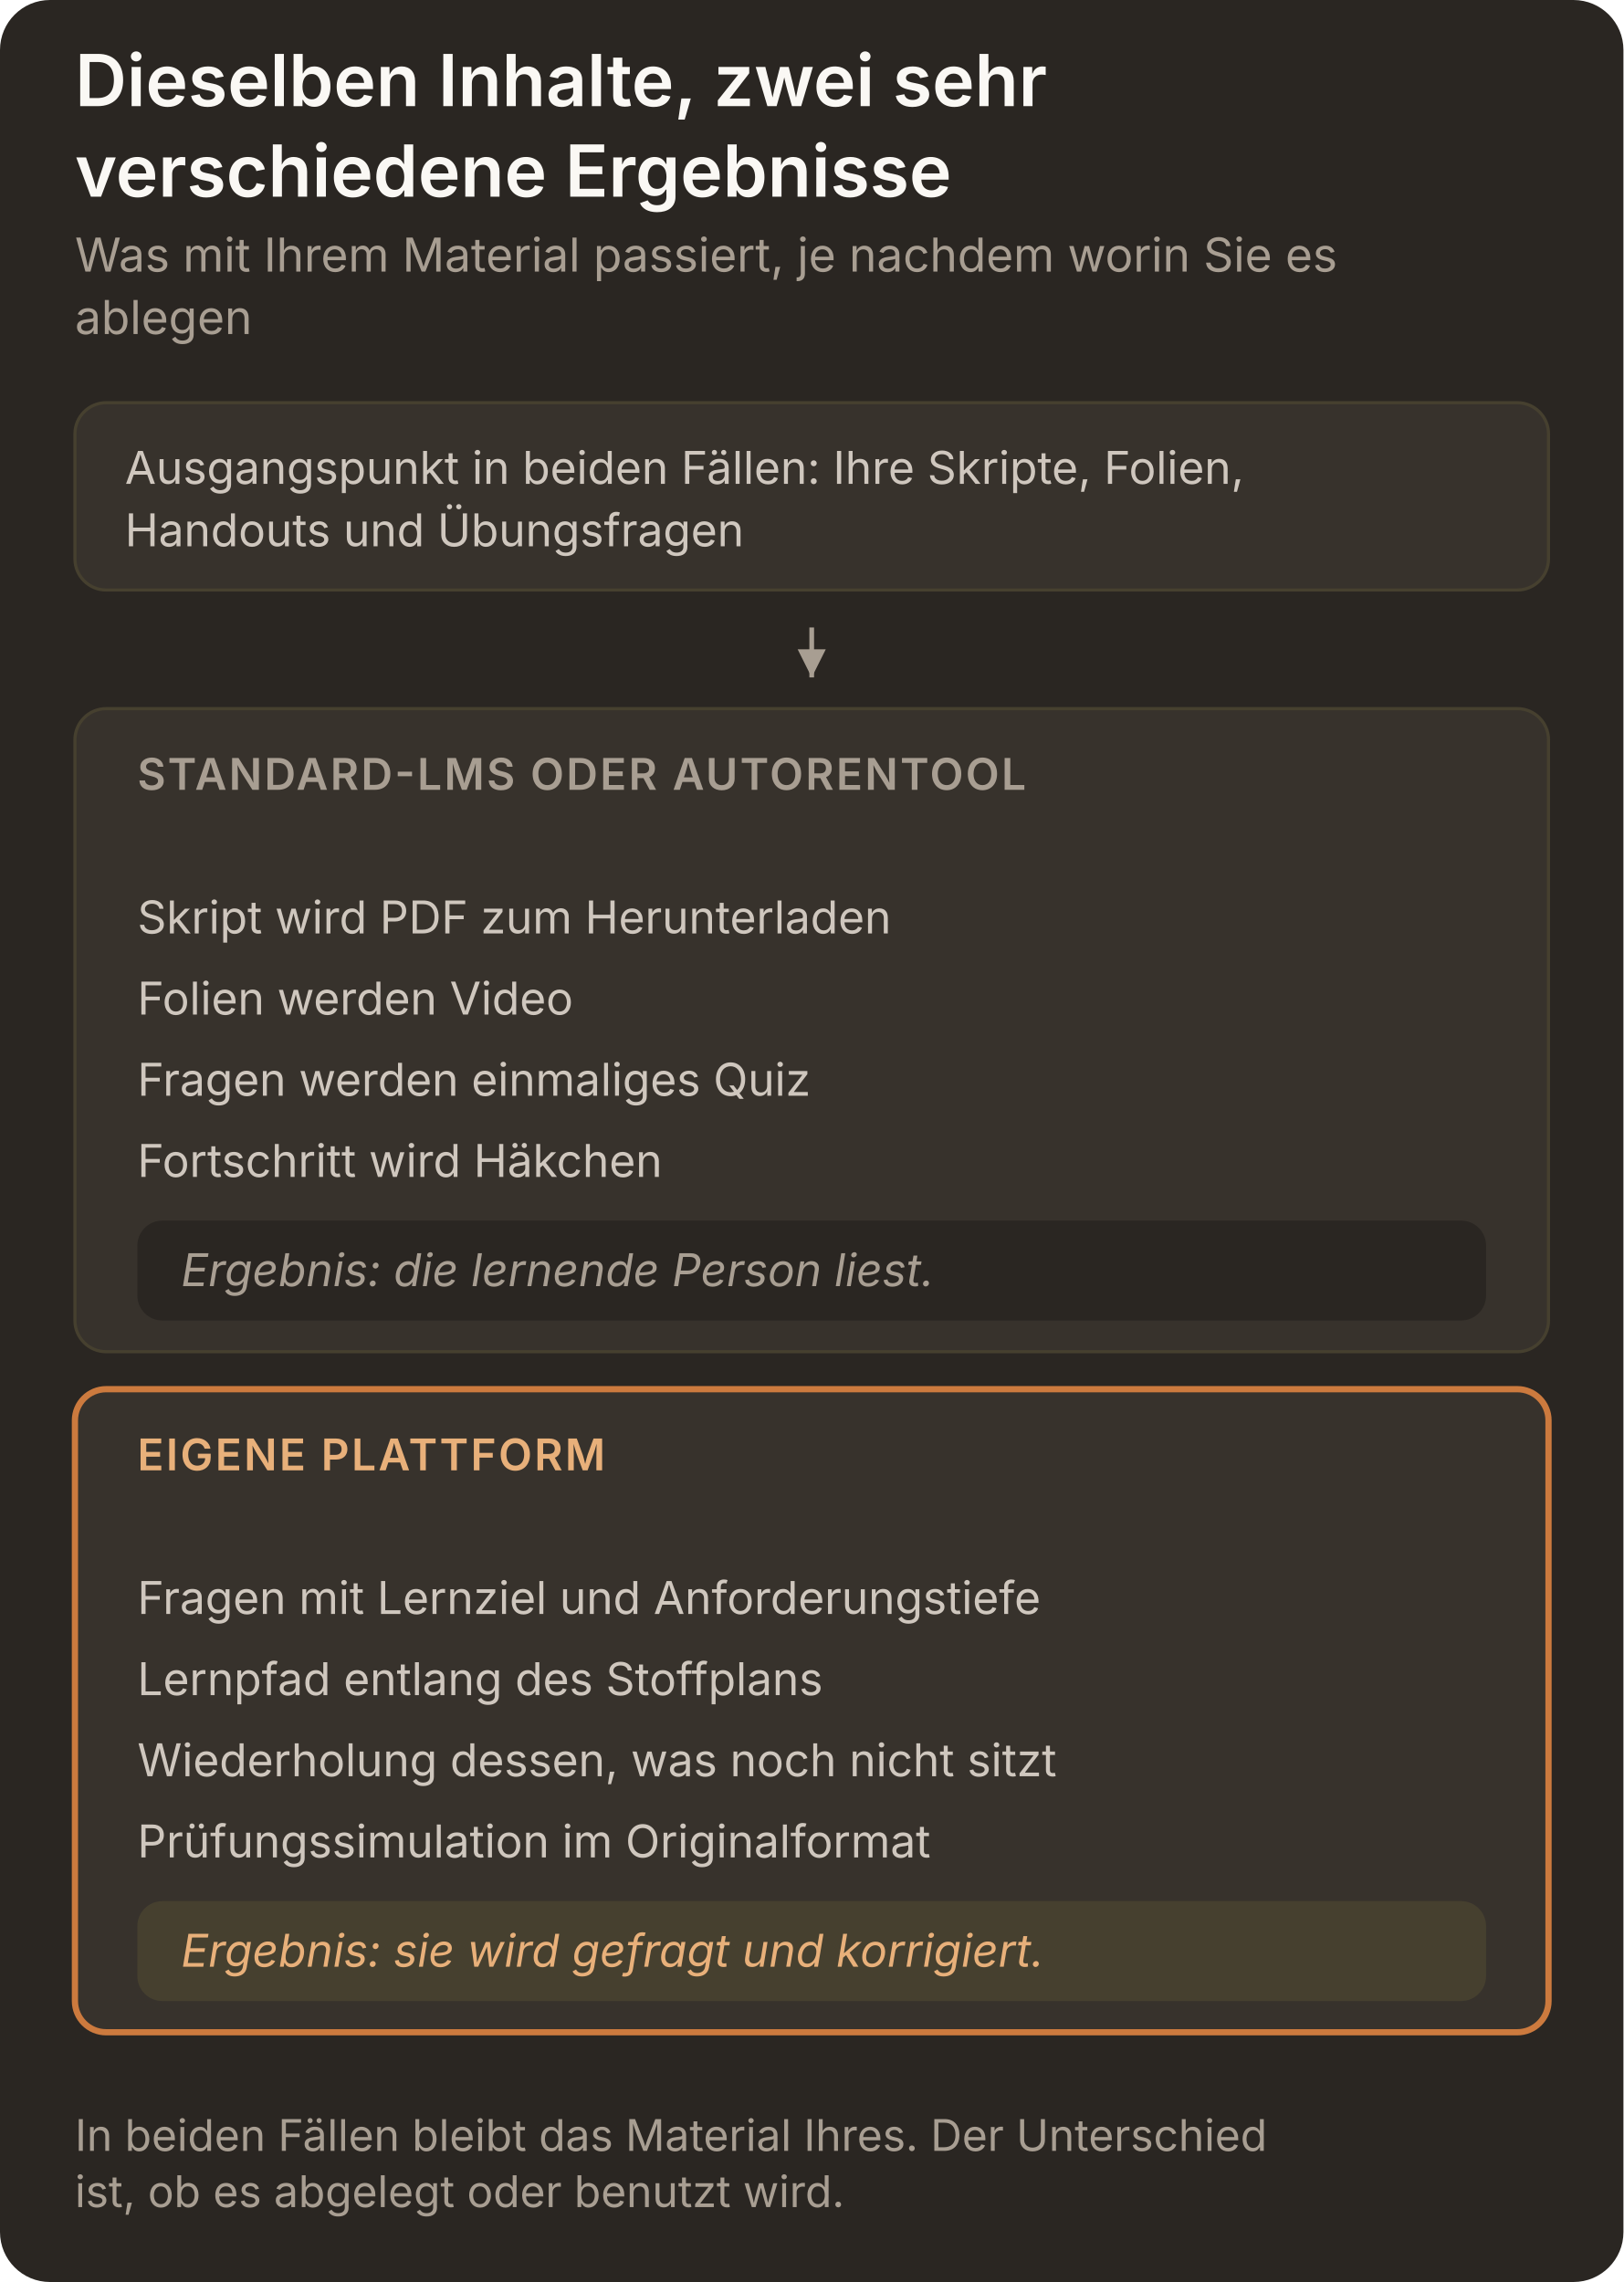
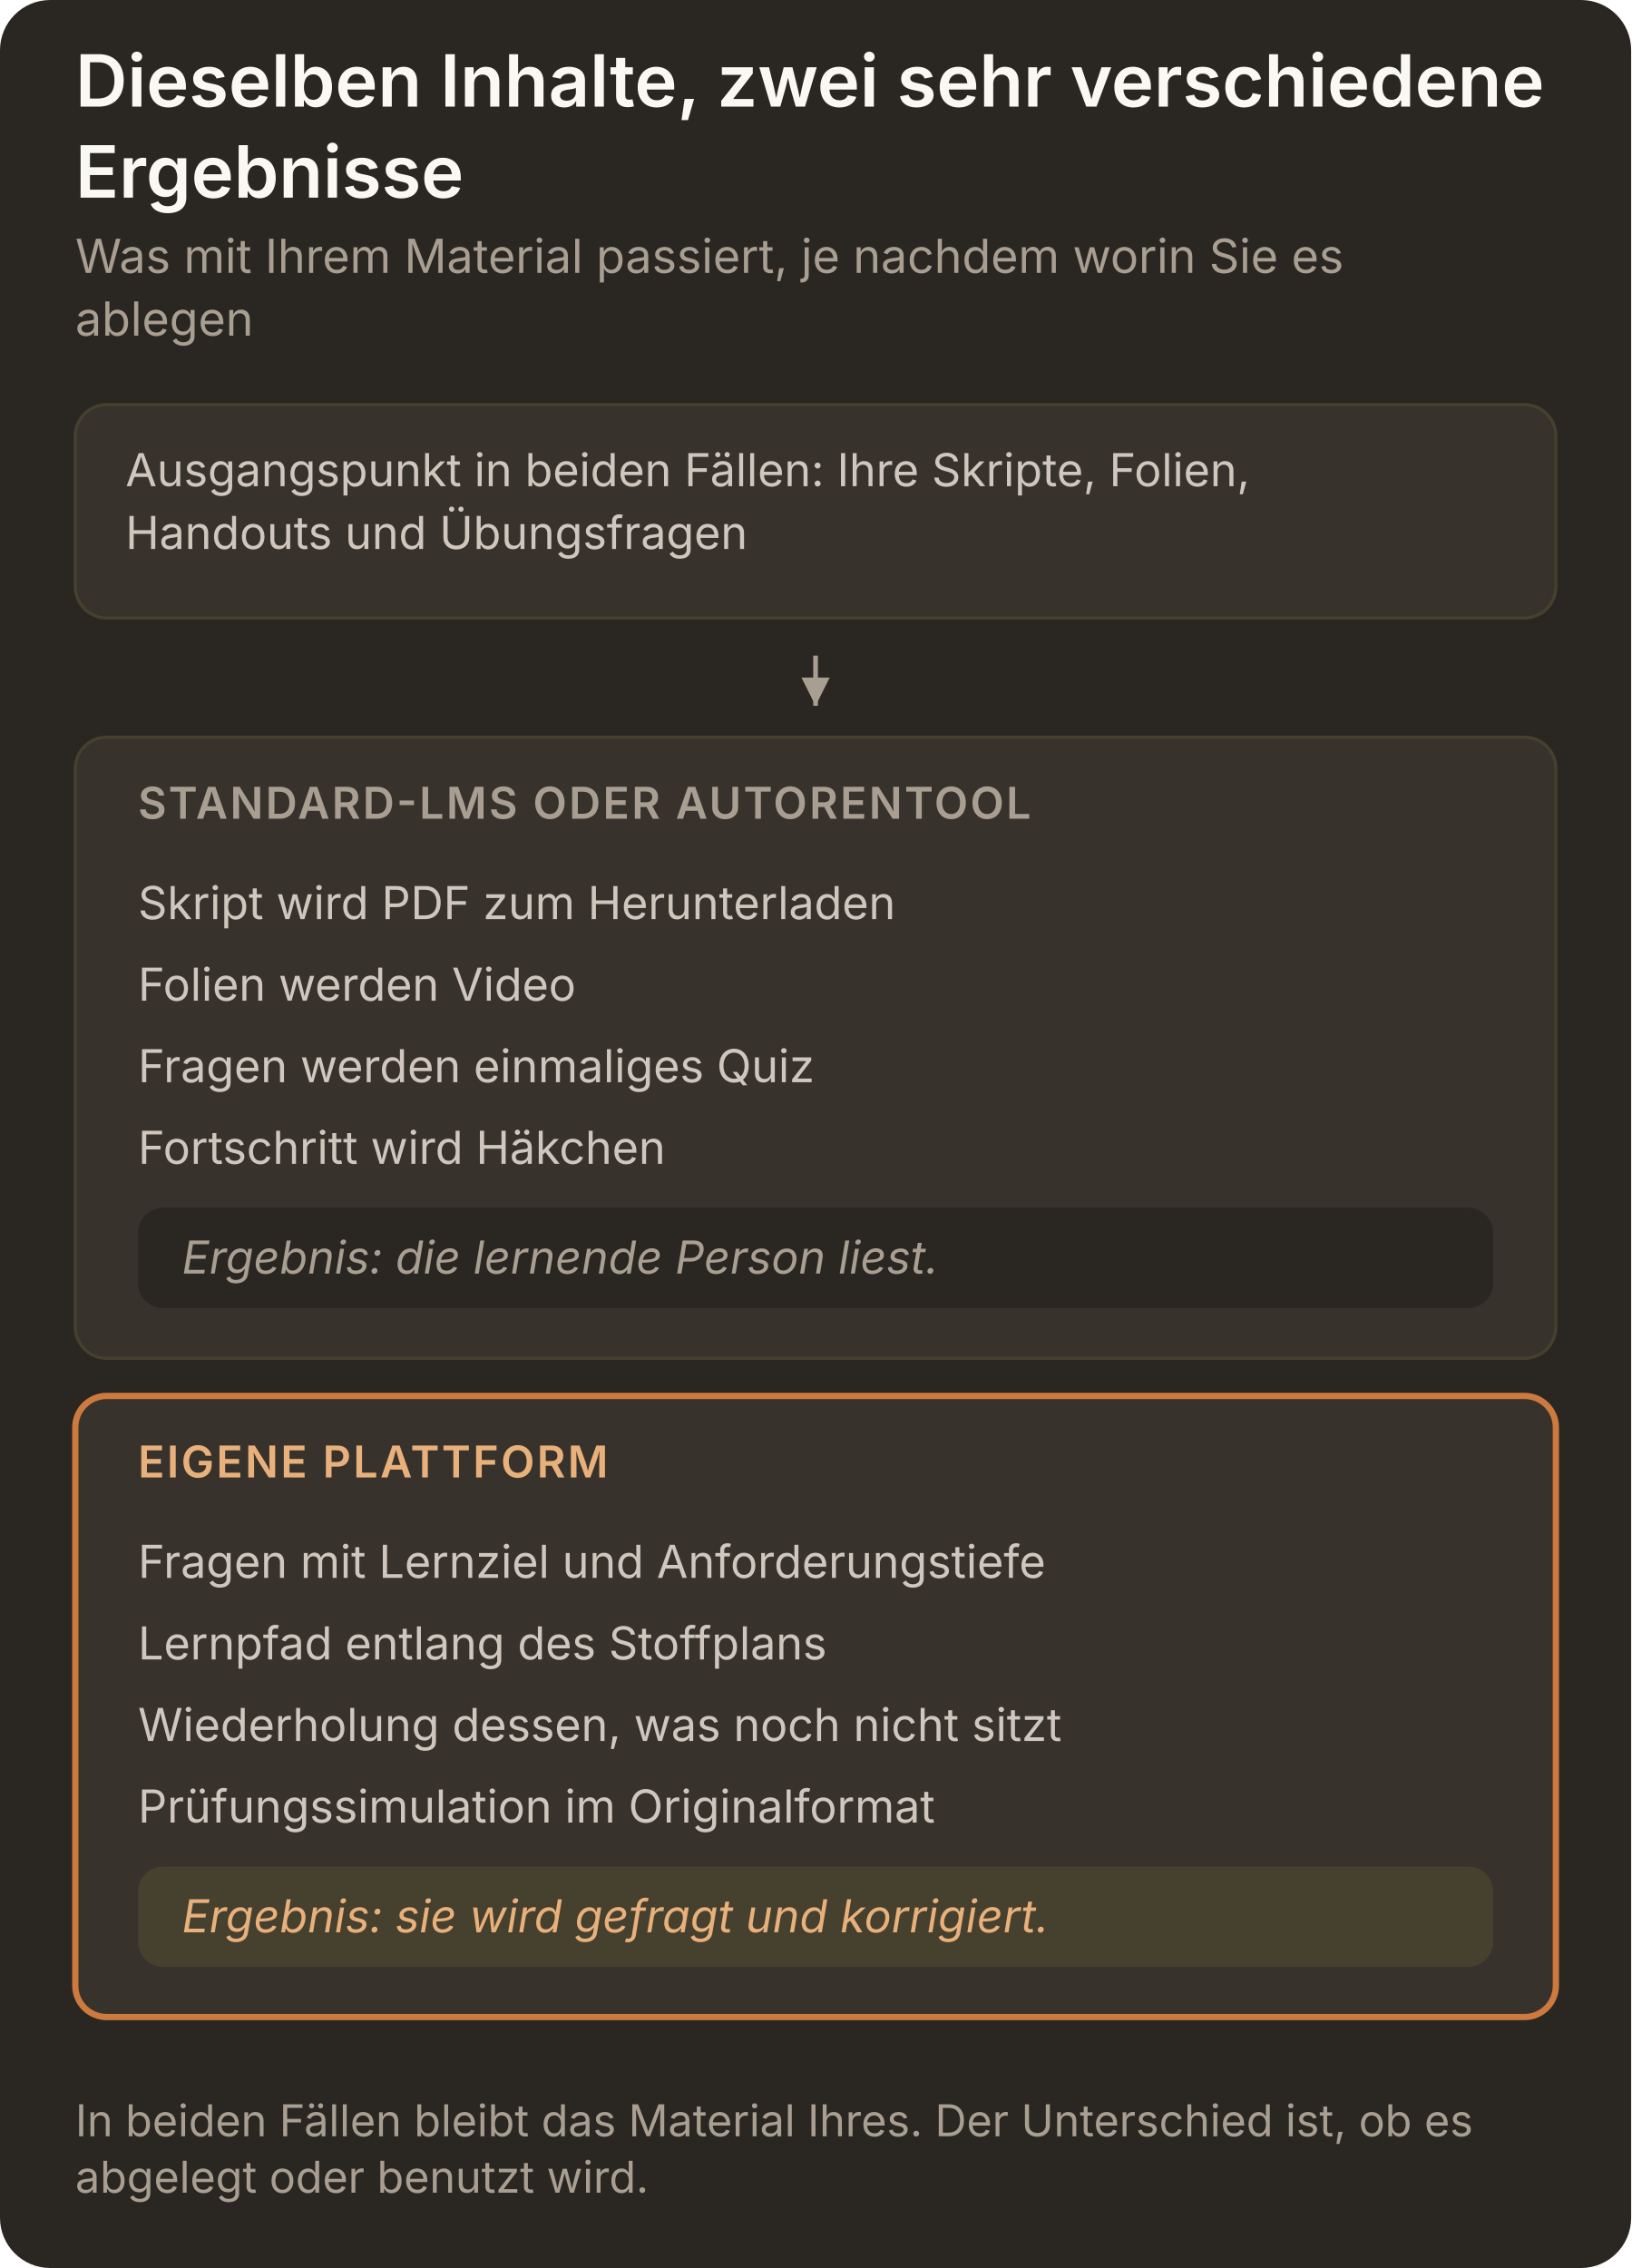
- <svg xmlns="http://www.w3.org/2000/svg" viewBox="0 0 520 731" role="img" aria-label="Vergleich, was mit den eigenen Kursinhalten passiert: im Standard-LMS werden Skript, Folien und Fragen zu PDF, Video und einmaligem Quiz, die lernende Person liest; in einer eigenen Plattform werden sie zu Fragen mit Lernziel, einem Lernpfad entlang des Stoffplans, adaptiver Wiederholung und einer Prüfungssimulation, die lernende Person wird gefragt und korrigiert.">
+ <svg xmlns="http://www.w3.org/2000/svg" viewBox="0 0 520 723" role="img" aria-label="Vergleich, was mit den eigenen Kursinhalten passiert: im Standard-LMS werden Skript, Folien und Fragen zu PDF, Video und einmaligem Quiz, die lernende Person liest; in einer eigenen Plattform werden sie zu Fragen mit Lernziel, einem Lernpfad entlang des Stoffplans, adaptiver Wiederholung und einer Prüfungssimulation, die lernende Person wird gefragt und korrigiert.">
  <defs>
    <marker id="ar" markerWidth="8" markerHeight="8" refX="6" refY="3" orient="auto">
      <path d="M0,0 L6,3 L0,6 Z" fill="#a89e92" />
    </marker>
  </defs>
-   <rect x="0" y="0" width="520" height="731" rx="16" fill="#2a2622" />
-   <text x="24" y="34" font-family="'Inter', system-ui, -apple-system, sans-serif" font-size="23" fill="#faf8f4" font-weight="600">Dieselben Inhalte, zwei sehr</text>
-   <text x="24" y="63" font-family="'Inter', system-ui, -apple-system, sans-serif" font-size="23" fill="#faf8f4" font-weight="600">verschiedene Ergebnisse</text>
+   <rect x="0" y="0" width="520" height="723" rx="16" fill="#2a2622" />
+   <text x="24" y="34" font-family="'Inter', system-ui, -apple-system, sans-serif" font-size="23" fill="#faf8f4" font-weight="600">Dieselben Inhalte, zwei sehr verschiedene</text>
+   <text x="24" y="63" font-family="'Inter', system-ui, -apple-system, sans-serif" font-size="23" fill="#faf8f4" font-weight="600">Ergebnisse</text>
  <text x="24" y="87" font-family="'Inter', system-ui, -apple-system, sans-serif" font-size="15" fill="#a89e92">Was mit Ihrem Material passiert, je nachdem worin Sie es</text>
  <text x="24" y="107" font-family="'Inter', system-ui, -apple-system, sans-serif" font-size="15" fill="#a89e92">ablegen</text>
-   <rect x="24" y="129" width="472" height="60" rx="10" fill="#37322c" stroke="#46402f" stroke-width="1" />
+   <rect x="24" y="129" width="472" height="68" rx="10" fill="#37322c" stroke="#46402f" stroke-width="1" />
  <text x="40" y="155" font-family="'Inter', system-ui, -apple-system, sans-serif" font-size="14.5" fill="#cfc7be">Ausgangspunkt in beiden Fällen: Ihre Skripte, Folien,</text>
  <text x="40" y="175" font-family="'Inter', system-ui, -apple-system, sans-serif" font-size="14.5" fill="#cfc7be">Handouts und Übungsfragen</text>
-   <path d="M260,201 L260,217" stroke="#a89e92" stroke-width="1.5" marker-end="url(#ar)" />
-   <rect x="24" y="227" width="472" height="206" rx="10" fill="#37322c" stroke="#46402f" stroke-width="1" />
-   <text x="44" y="253" font-family="'Inter', system-ui, -apple-system, sans-serif" font-size="14" fill="#a89e92" font-weight="600" letter-spacing="0.05em">STANDARD-LMS ODER AUTORENTOOL</text>
-   <text x="44" y="299" font-family="'Inter', system-ui, -apple-system, sans-serif" font-size="14.5" fill="#cfc7be">Skript wird PDF zum Herunterladen</text>
-   <text x="44" y="325" font-family="'Inter', system-ui, -apple-system, sans-serif" font-size="14.5" fill="#cfc7be">Folien werden Video</text>
-   <text x="44" y="351" font-family="'Inter', system-ui, -apple-system, sans-serif" font-size="14.5" fill="#cfc7be">Fragen werden einmaliges Quiz</text>
-   <text x="44" y="377" font-family="'Inter', system-ui, -apple-system, sans-serif" font-size="14.5" fill="#cfc7be">Fortschritt wird Häkchen</text>
-   <rect x="44" y="391" width="432" height="32" rx="8" fill="#2a2622" />
-   <text x="58" y="412" font-family="'Inter', system-ui, -apple-system, sans-serif" font-size="14.5" fill="#a89e92" font-style="italic">Ergebnis: die lernende Person liest.</text>
-   <rect x="24" y="445" width="472" height="206" rx="10" fill="#37322c" stroke="#cc7a3e" stroke-width="2" />
+   <path d="M260,209 L260,225" stroke="#a89e92" stroke-width="1.5" marker-end="url(#ar)" />
+   <rect x="24" y="235" width="472" height="198" rx="10" fill="#37322c" stroke="#46402f" stroke-width="1" />
+   <text x="44" y="261" font-family="'Inter', system-ui, -apple-system, sans-serif" font-size="14" fill="#a89e92" font-weight="600" letter-spacing="0.05em">STANDARD-LMS ODER AUTORENTOOL</text>
+   <text x="44" y="293" font-family="'Inter', system-ui, -apple-system, sans-serif" font-size="14.5" fill="#cfc7be">Skript wird PDF zum Herunterladen</text>
+   <text x="44" y="319" font-family="'Inter', system-ui, -apple-system, sans-serif" font-size="14.5" fill="#cfc7be">Folien werden Video</text>
+   <text x="44" y="345" font-family="'Inter', system-ui, -apple-system, sans-serif" font-size="14.5" fill="#cfc7be">Fragen werden einmaliges Quiz</text>
+   <text x="44" y="371" font-family="'Inter', system-ui, -apple-system, sans-serif" font-size="14.5" fill="#cfc7be">Fortschritt wird Häkchen</text>
+   <rect x="44" y="385" width="432" height="32" rx="8" fill="#2a2622" />
+   <text x="58" y="406" font-family="'Inter', system-ui, -apple-system, sans-serif" font-size="14.5" fill="#a89e92" font-style="italic">Ergebnis: die lernende Person liest.</text>
+   <rect x="24" y="445" width="472" height="198" rx="10" fill="#37322c" stroke="#cc7a3e" stroke-width="2" />
  <text x="44" y="471" font-family="'Inter', system-ui, -apple-system, sans-serif" font-size="14" fill="#e8b07a" font-weight="600" letter-spacing="0.05em">EIGENE PLATTFORM</text>
-   <text x="44" y="517" font-family="'Inter', system-ui, -apple-system, sans-serif" font-size="14.5" fill="#cfc7be">Fragen mit Lernziel und Anforderungstiefe</text>
-   <text x="44" y="543" font-family="'Inter', system-ui, -apple-system, sans-serif" font-size="14.5" fill="#cfc7be">Lernpfad entlang des Stoffplans</text>
-   <text x="44" y="569" font-family="'Inter', system-ui, -apple-system, sans-serif" font-size="14.5" fill="#cfc7be">Wiederholung dessen, was noch nicht sitzt</text>
-   <text x="44" y="595" font-family="'Inter', system-ui, -apple-system, sans-serif" font-size="14.5" fill="#cfc7be">Prüfungssimulation im Originalformat</text>
-   <rect x="44" y="609" width="432" height="32" rx="8" fill="#46402f" />
-   <text x="58" y="630" font-family="'Inter', system-ui, -apple-system, sans-serif" font-size="14.5" fill="#e8b07a" font-style="italic">Ergebnis: sie wird gefragt und korrigiert.</text>
-   <text x="24" y="689" font-family="'Inter', system-ui, -apple-system, sans-serif" font-size="14" fill="#a89e92">In beiden Fällen bleibt das Material Ihres. Der Unterschied</text>
-   <text x="24" y="707" font-family="'Inter', system-ui, -apple-system, sans-serif" font-size="14" fill="#a89e92">ist, ob es abgelegt oder benutzt wird.</text>
+   <text x="44" y="503" font-family="'Inter', system-ui, -apple-system, sans-serif" font-size="14.5" fill="#cfc7be">Fragen mit Lernziel und Anforderungstiefe</text>
+   <text x="44" y="529" font-family="'Inter', system-ui, -apple-system, sans-serif" font-size="14.5" fill="#cfc7be">Lernpfad entlang des Stoffplans</text>
+   <text x="44" y="555" font-family="'Inter', system-ui, -apple-system, sans-serif" font-size="14.5" fill="#cfc7be">Wiederholung dessen, was noch nicht sitzt</text>
+   <text x="44" y="581" font-family="'Inter', system-ui, -apple-system, sans-serif" font-size="14.5" fill="#cfc7be">Prüfungssimulation im Originalformat</text>
+   <rect x="44" y="595" width="432" height="32" rx="8" fill="#46402f" />
+   <text x="58" y="616" font-family="'Inter', system-ui, -apple-system, sans-serif" font-size="14.5" fill="#e8b07a" font-style="italic">Ergebnis: sie wird gefragt und korrigiert.</text>
+   <text x="24" y="681" font-family="'Inter', system-ui, -apple-system, sans-serif" font-size="14" fill="#a89e92">In beiden Fällen bleibt das Material Ihres. Der Unterschied ist, ob es</text>
+   <text x="24" y="699" font-family="'Inter', system-ui, -apple-system, sans-serif" font-size="14" fill="#a89e92">abgelegt oder benutzt wird.</text>
</svg>
